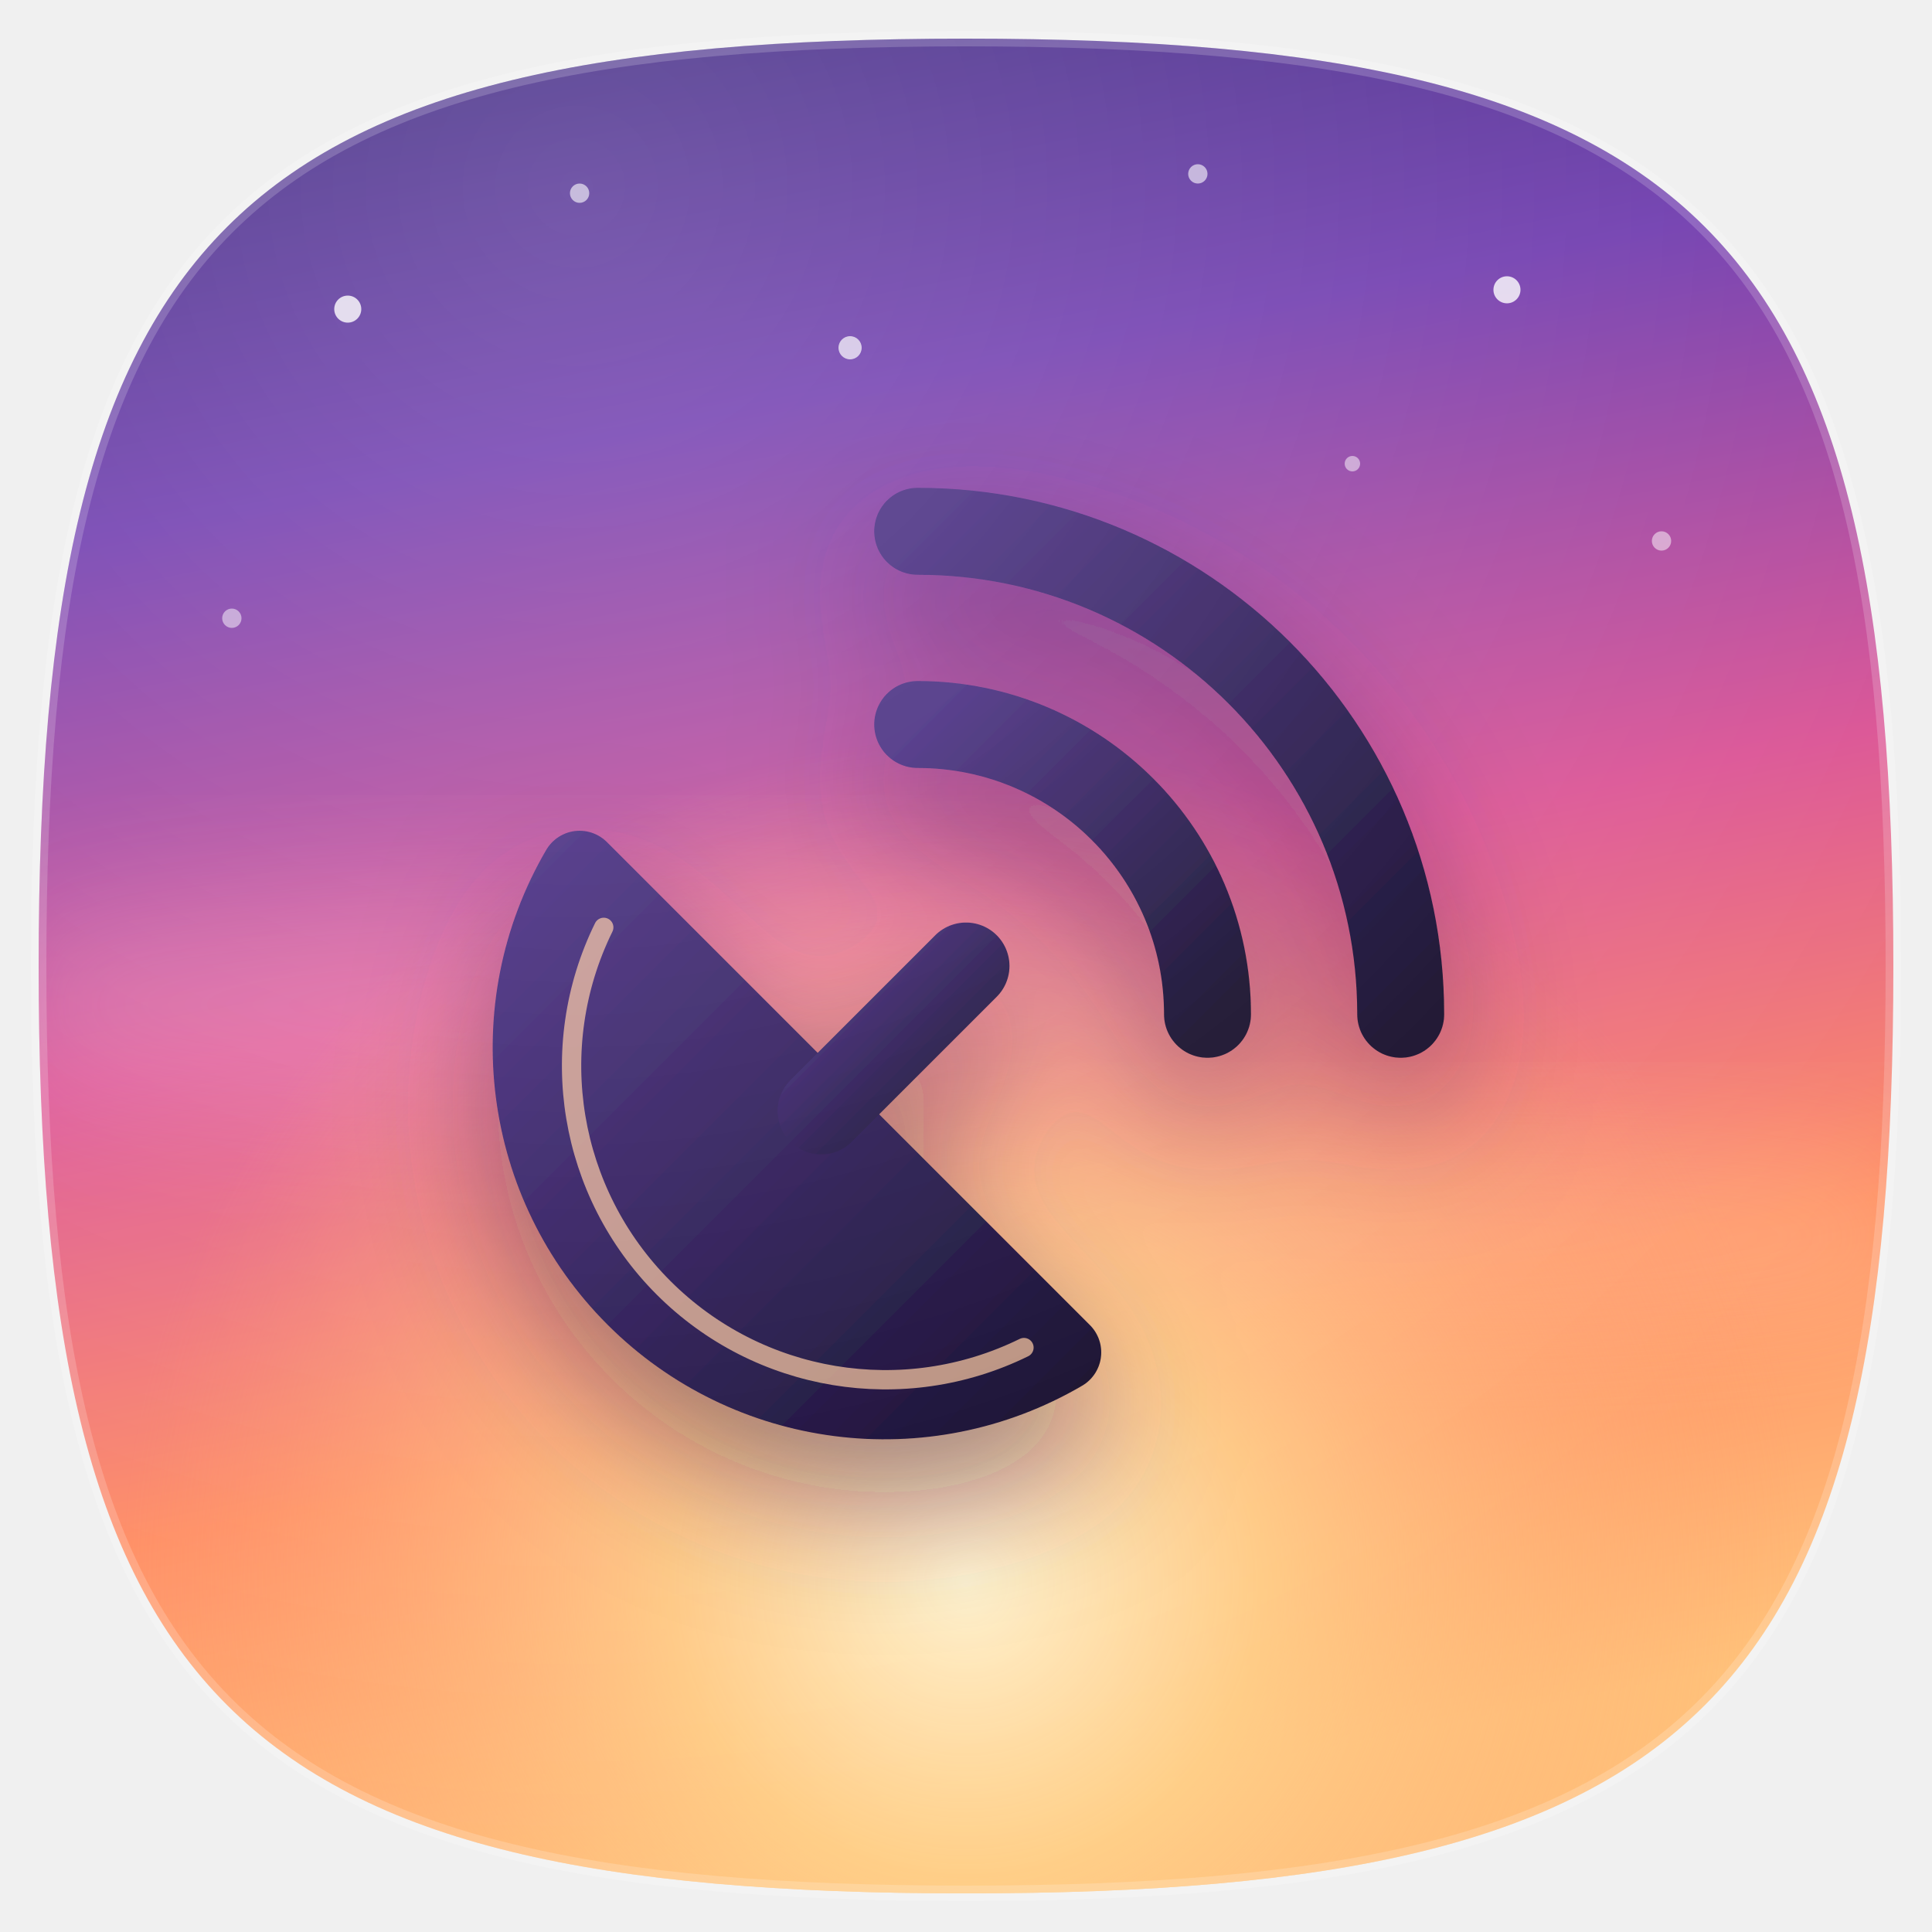
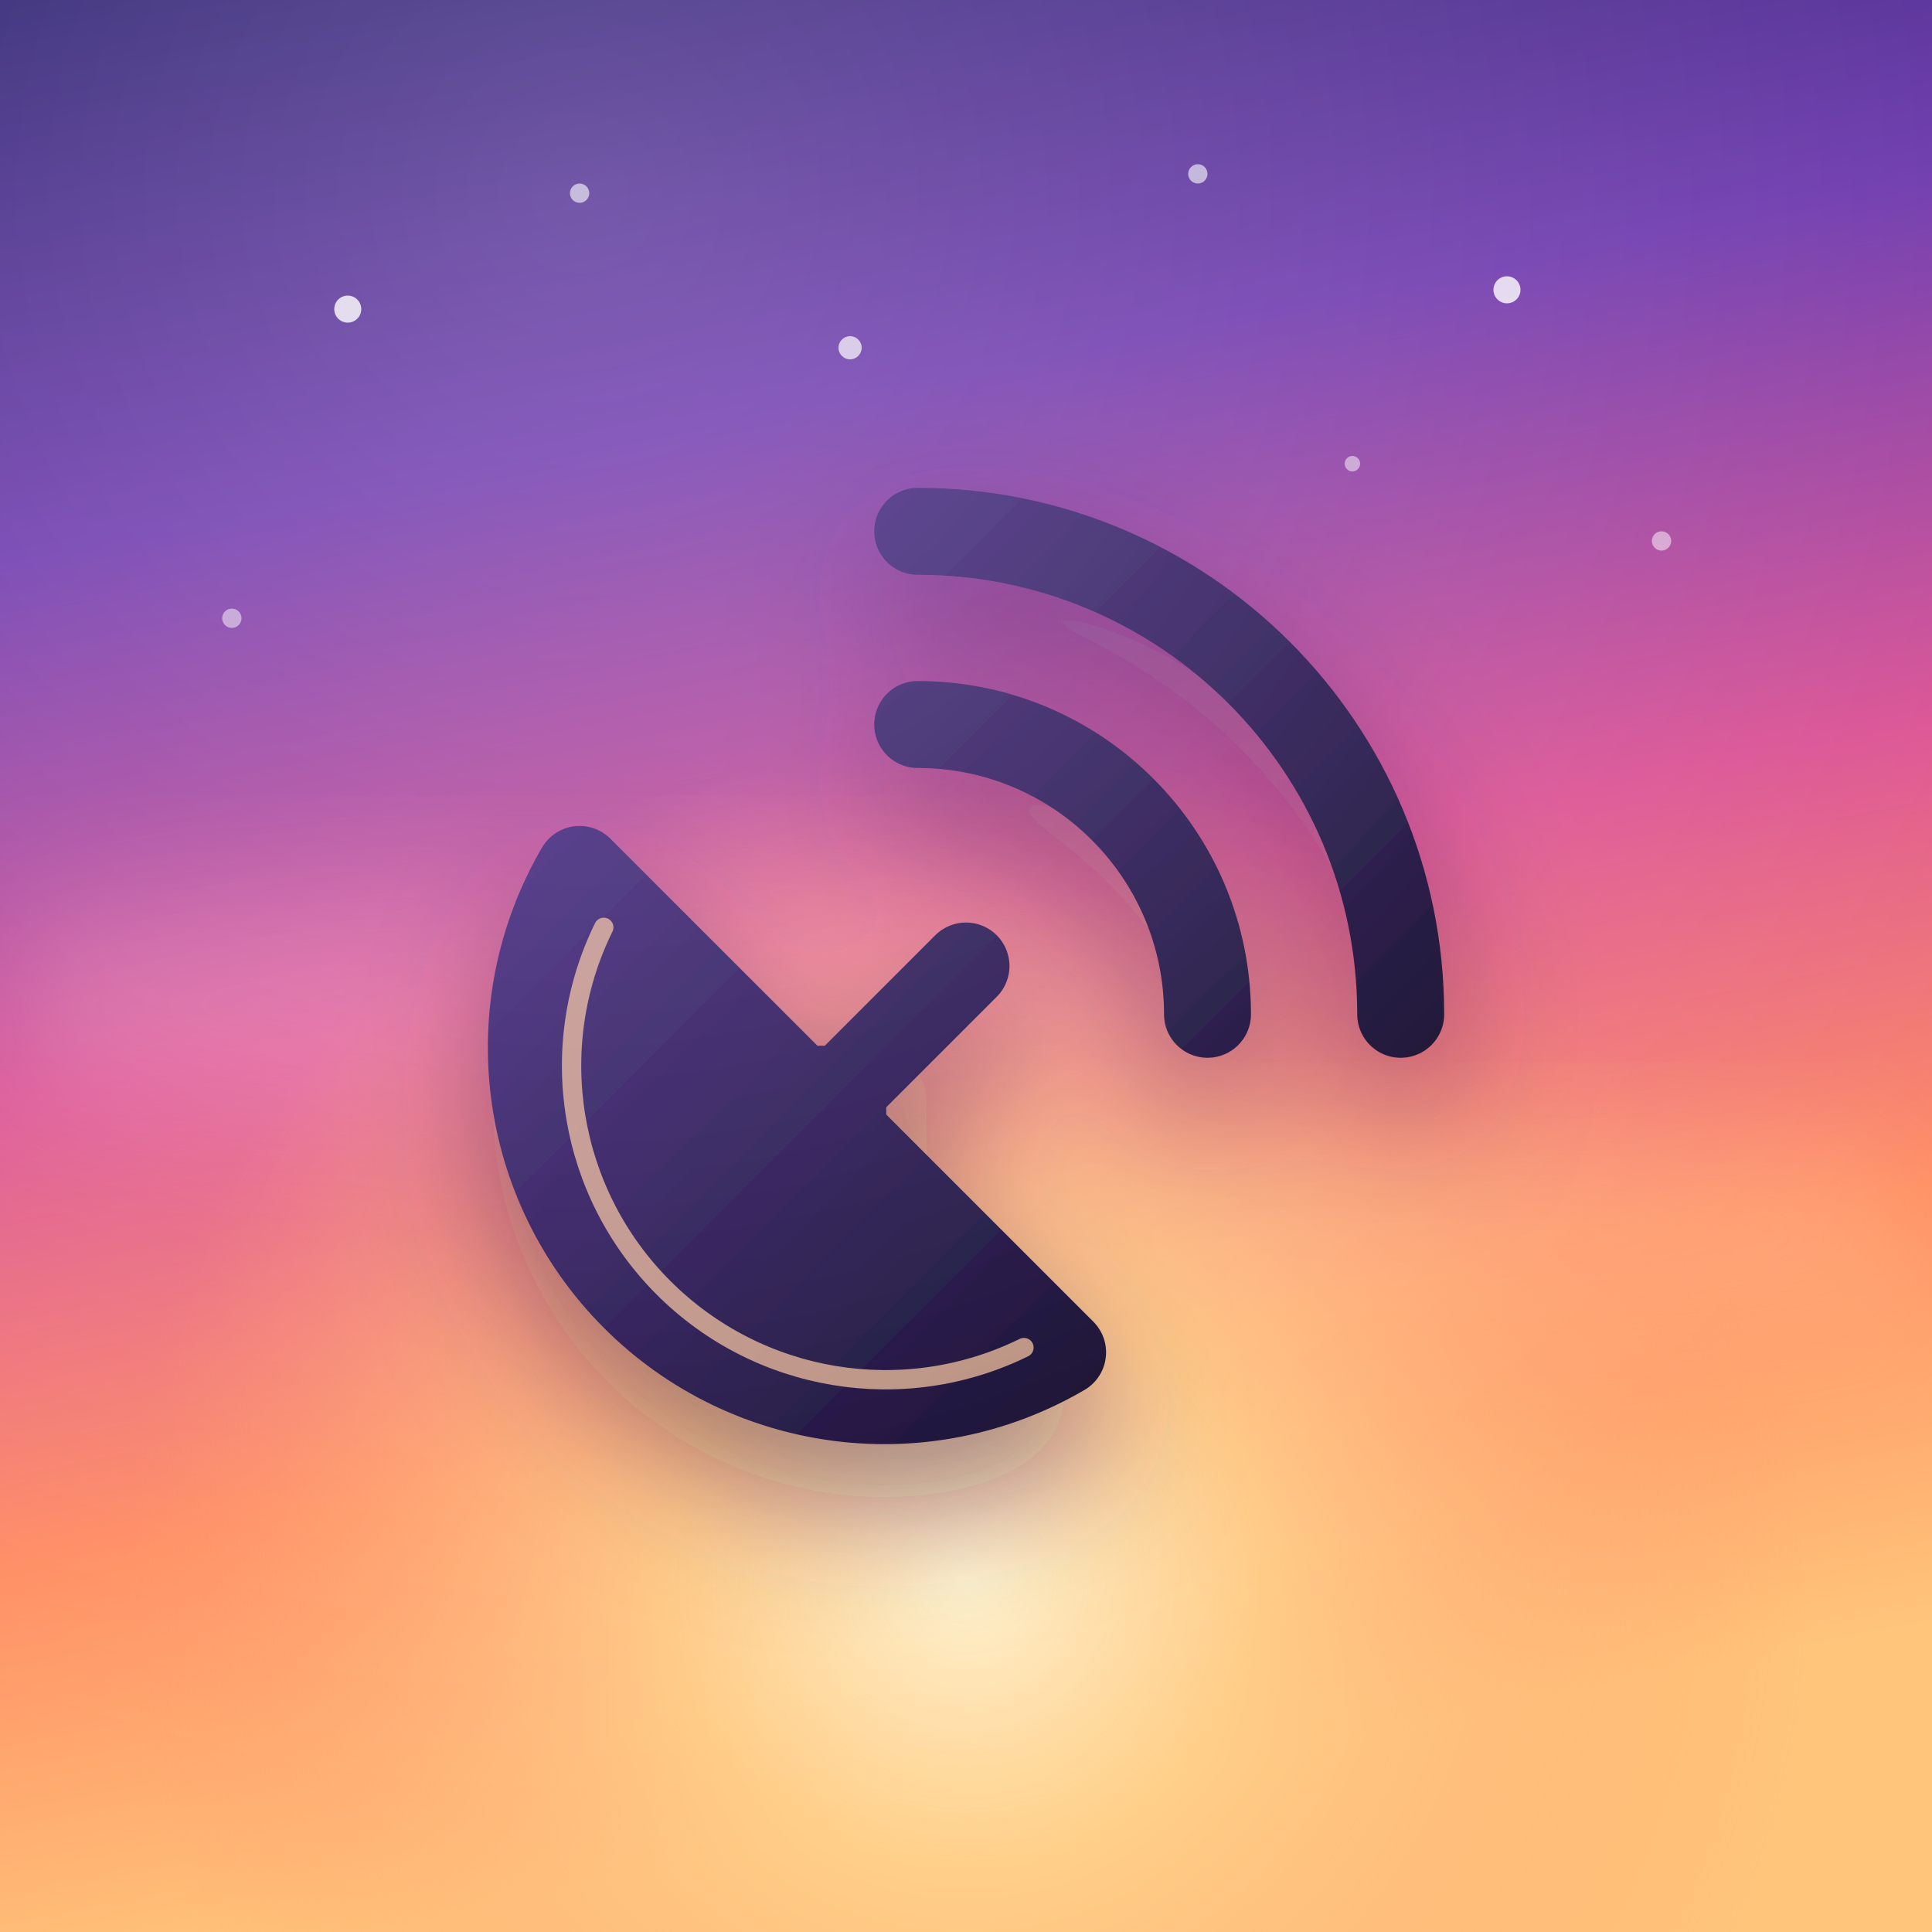
<svg xmlns="http://www.w3.org/2000/svg" viewBox="0 0 100 100">
  <defs>
    <clipPath id="su-c">
-       <path d="M50,2 C12,2 2,12 2,50 C2,88 12,98 50,98 C88,98 98,88 98,50 C98,12 88,2 50,2 Z" />
+       <rect x="-25" y="-25" width="150" height="150" />
    </clipPath>
-     <linearGradient id="su-b" x1="0" y1="0" x2="0.2" y2="1">
+     <linearGradient id="su-b" x1="0" y1="0" x2="20" y2="100" gradientUnits="userSpaceOnUse">
      <stop offset="0" stop-color="#2A1D70" />
      <stop offset="0.28" stop-color="#6E3AAE" />
      <stop offset="0.55" stop-color="#DB5495" />
      <stop offset="0.78" stop-color="#FF8E64" />
      <stop offset="1" stop-color="#FFC57B" />
    </linearGradient>
    <radialGradient id="su-s" cx="0.5" cy="0.5" r="0.5">
      <stop offset="0" stop-color="#FFF3CF" />
      <stop offset="0.35" stop-color="#FFD08A" stop-opacity="0.85" />
      <stop offset="1" stop-color="#FF9A6B" stop-opacity="0" />
    </radialGradient>
-     <linearGradient id="su-g" x1="0" y1="0" x2="1" y2="1">
+     <linearGradient id="su-g" gradientUnits="userSpaceOnUse" x1="3" y1="9" x2="15" y2="21">
      <stop offset="0" stop-color="#44297F" />
      <stop offset="1" stop-color="#120A2C" />
    </linearGradient>
    <filter id="su-bl" x="-40%" y="-40%" width="180%" height="180%">
      <feGaussianBlur stdDeviation="3.5" />
    </filter>
    <filter id="su-sh" x="-30%" y="-30%" width="160%" height="170%">
      <feDropShadow dx="0" dy="1.2" stdDeviation="1.4" flood-color="#3A0F4D" flood-opacity="0.5" />
    </filter>
-     <radialGradient id="su-gl" cx="0.3" cy="0.1" r="0.85">
+     <radialGradient id="su-gl" cx="30" cy="10" r="85" gradientUnits="userSpaceOnUse">
      <stop offset="0" stop-color="#fff" stop-opacity="0.2" />
      <stop offset="1" stop-color="#fff" stop-opacity="0" />
    </radialGradient>
  </defs>
  <g clip-path="url(#su-c)">
-     <rect width="100" height="100" fill="url(#su-b)" />
+     <rect x="-25" y="-25" width="150" height="150" fill="url(#su-b)" />
    <circle cx="18" cy="16" r="0.7" fill="#fff" opacity="0.8" />
    <circle cx="30" cy="10" r="0.5" fill="#fff" opacity="0.6" />
    <circle cx="44" cy="18" r="0.6" fill="#fff" opacity="0.7" />
    <circle cx="62" cy="9" r="0.5" fill="#fff" opacity="0.6" />
    <circle cx="78" cy="15" r="0.7" fill="#fff" opacity="0.8" />
    <circle cx="86" cy="28" r="0.5" fill="#fff" opacity="0.5" />
    <circle cx="12" cy="32" r="0.5" fill="#fff" opacity="0.5" />
    <circle cx="70" cy="24" r="0.4" fill="#fff" opacity="0.5" />
    <ellipse cx="30" cy="52" rx="36" ry="6" fill="#FFB1C8" opacity=".28" filter="url(#su-bl)" />
    <ellipse cx="74" cy="64" rx="34" ry="5" fill="#FFD2A0" opacity=".3" filter="url(#su-bl)" />
    <circle cx="50" cy="82" r="44" fill="url(#su-s)" />
    <g transform="translate(20 20) scale(2.5)" stroke-linecap="round" stroke-linejoin="round">
      <g filter="url(#su-sh)">
-         <path d="M4 10a7.31 7.31 0 0 0 10 10Z" fill="url(#su-g)" stroke="url(#su-g)" stroke-width="1.6" />
+         <path d="M4 10a7.31 7.31 0 0 0 10 10Z" fill="url(#su-g)" stroke="url(#su-g)" stroke-width="1.8" />
+         <circle cx="9" cy="15" r="1.35" fill="url(#su-g)" />
+         <path d="M4.5 11.2a6.5 6.5 0 0 0 8.7 8.7" fill="none" stroke="#FFC9A0" stroke-width=".4" opacity=".7" />
        <g fill="none" stroke="url(#su-g)" stroke-width="1.8">
          <path d="m9 15 3-3" />
          <path d="M17 13a6 6 0 0 0-6-6" />
          <path d="M21 13A10 10 0 0 0 11 3" />
        </g>
      </g>
-       <path d="M4.5 11.2a6.5 6.5 0 0 0 8.7 8.7" fill="none" stroke="#FFC9A0" stroke-width=".4" opacity=".7" />
    </g>
-     <rect width="100" height="100" fill="url(#su-gl)" />
+     <rect x="-25" y="-25" width="150" height="150" fill="url(#su-gl)" />
  </g>
-   <path d="M50,2 C12,2 2,12 2,50 C2,88 12,98 50,98 C88,98 98,88 98,50 C98,12 88,2 50,2 Z" fill="none" stroke="#fff" stroke-opacity="0.18" stroke-width=".8" />
</svg>
